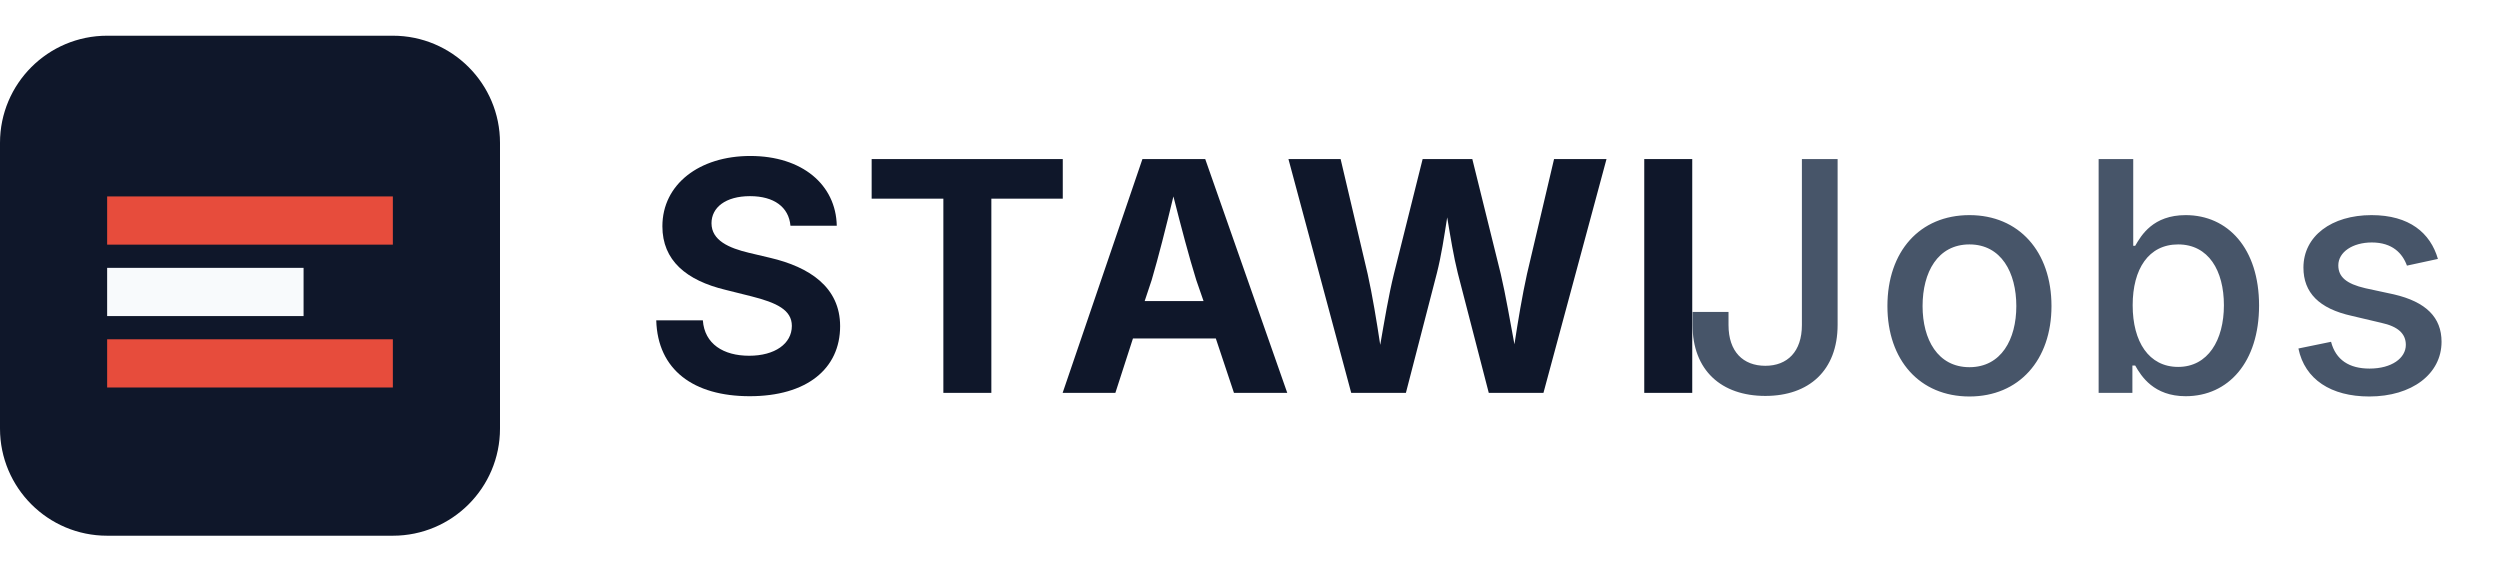
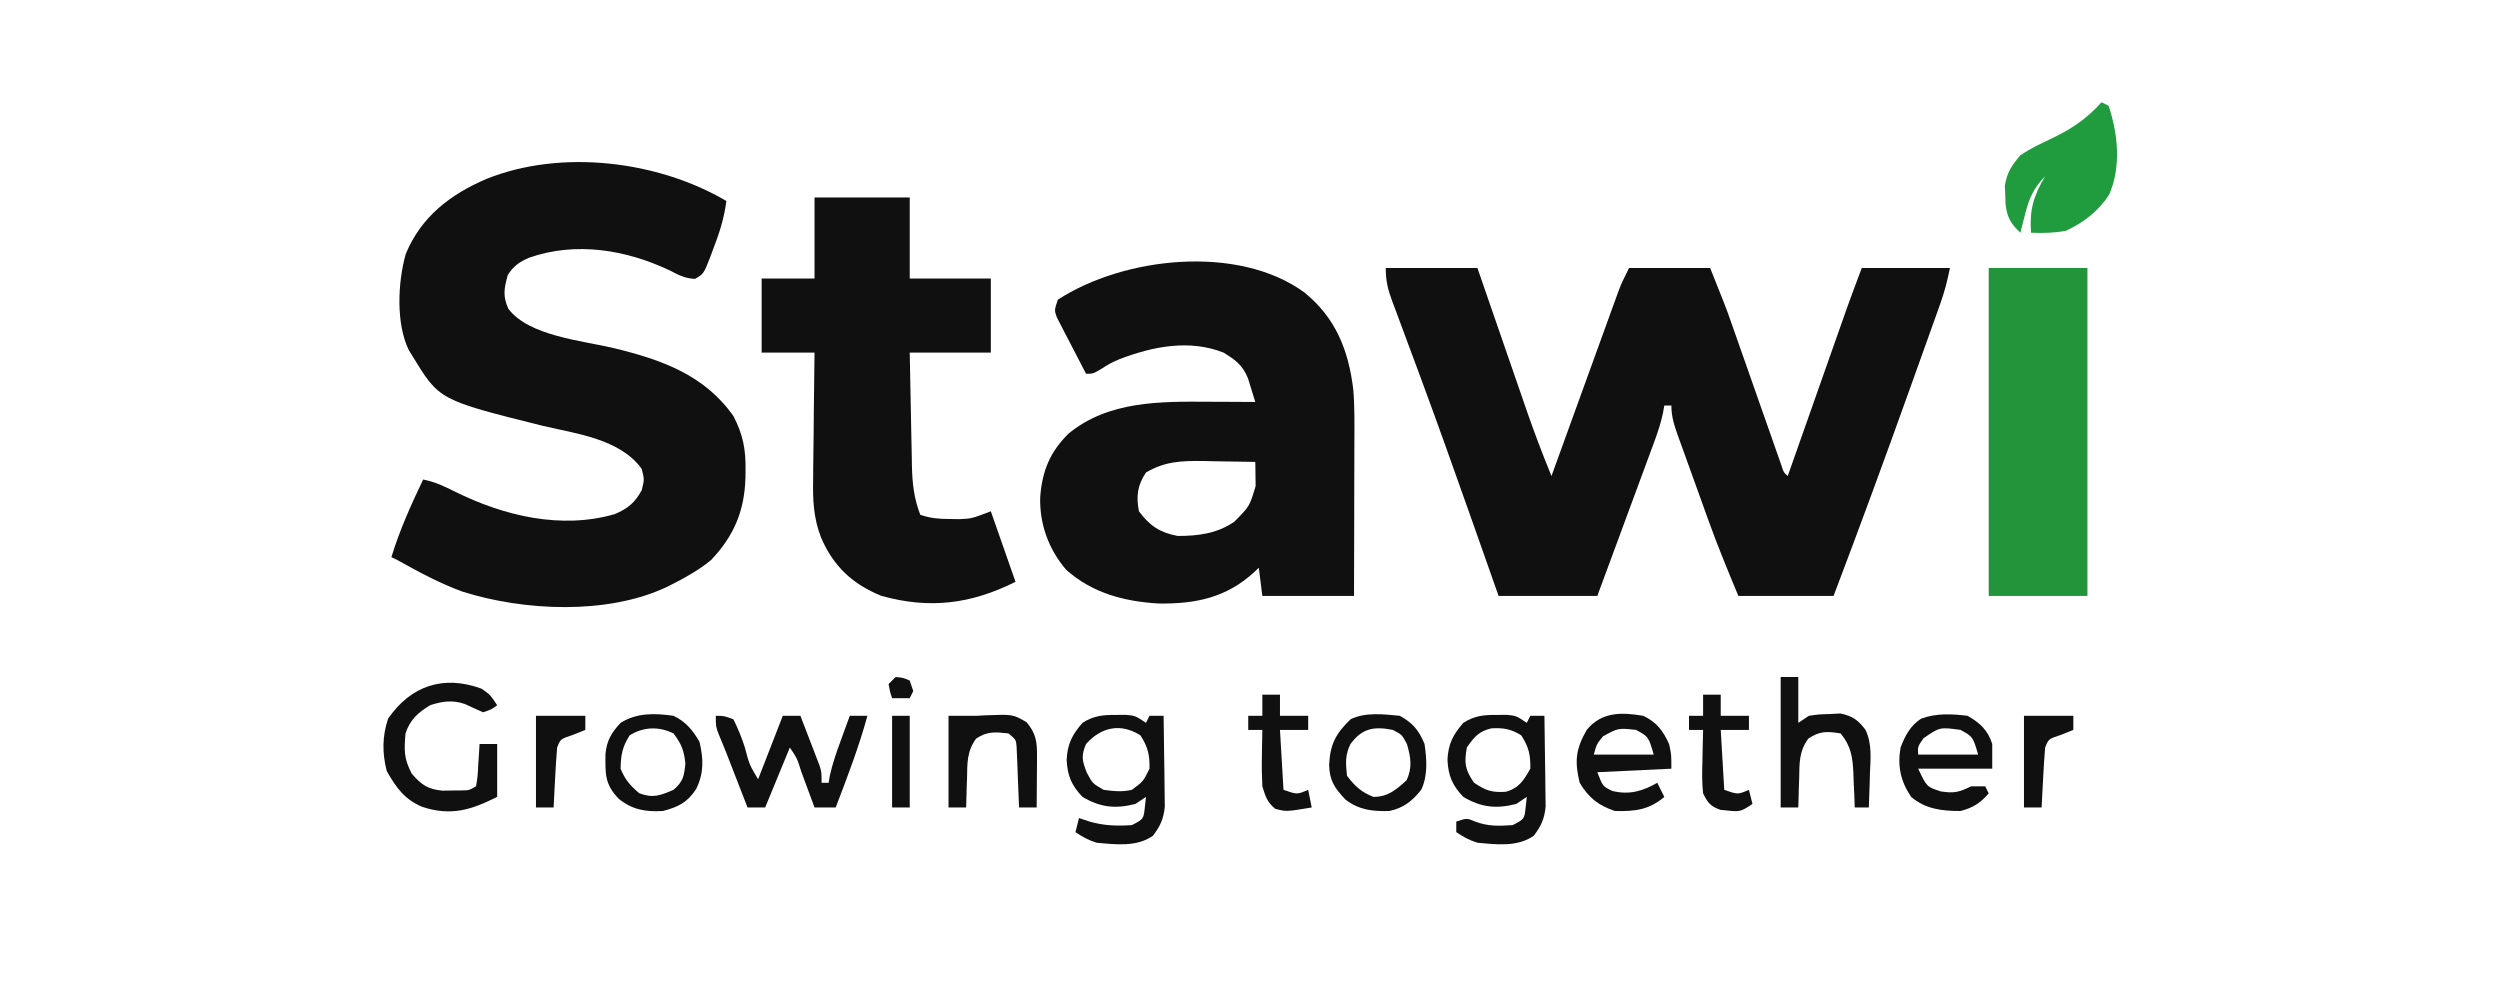
- <svg xmlns="http://www.w3.org/2000/svg" viewBox="0 0 140 32" role="img" aria-label="Stawi Jobs">
-   <rect x="0" y="2" width="28" height="28" rx="6" fill="#0f172a" />
-   <path d="M6 11h16v2.7H6z" fill="#e74c3c" />
-   <path d="M6 15h11v2.7H6z" fill="#f8fafc" />
-   <path d="M6 19h16v2.7H6z" fill="#e74c3c" />
-   <text x="36" y="22" font-family="Inter, system-ui, sans-serif" font-size="18" font-weight="700" fill="#0f172a" letter-spacing="0.5">STAWI</text>
-   <text x="94" y="22" font-family="Inter, system-ui, sans-serif" font-size="18" font-weight="500" fill="#475569" letter-spacing="0.5">Jobs</text>
+ <svg xmlns="http://www.w3.org/2000/svg" version="1.1" width="709" height="284">
+   <path d="M0 0 C8.58 0 17.16 0 26 0 C27.181 3.421 28.362 6.842 29.578 10.367 C30.733 13.707 31.888 17.046 33.043 20.386 C33.842 22.694 34.639 25.002 35.435 27.311 C36.585 30.643 37.737 33.974 38.891 37.305 C39.242 38.325 39.593 39.345 39.955 40.396 C42.132 46.672 44.473 52.856 47 59 C47.246 58.32 47.492 57.64 47.746 56.939 C50.068 50.523 52.392 44.108 54.719 37.694 C55.916 34.397 57.111 31.099 58.304 27.8 C59.677 24.007 61.053 20.214 62.43 16.422 C62.857 15.239 63.284 14.057 63.724 12.839 C64.324 11.188 64.324 11.188 64.937 9.503 C65.463 8.051 65.463 8.051 66 6.569 C67 4 67 4 69 0 C76.59 0 84.18 0 92 0 C96.499 11.246 96.499 11.246 97.999 15.526 C98.336 16.483 98.672 17.44 99.019 18.426 C99.368 19.421 99.716 20.416 100.074 21.441 C100.831 23.592 101.589 25.742 102.346 27.893 C103.525 31.25 104.703 34.608 105.881 37.966 C107.026 41.23 108.175 44.492 109.324 47.754 C109.678 48.767 110.033 49.781 110.397 50.825 C110.725 51.753 111.052 52.682 111.389 53.639 C111.677 54.459 111.965 55.28 112.261 56.125 C112.849 57.982 112.849 57.982 114 59 C114.328 58.068 114.328 58.068 114.663 57.118 C116.95 50.628 119.237 44.139 121.526 37.65 C122.378 35.231 123.231 32.812 124.083 30.393 C125.311 26.908 126.54 23.423 127.77 19.938 C128.148 18.863 128.526 17.789 128.916 16.682 C129.276 15.662 129.636 14.641 130.007 13.59 C130.477 12.257 130.477 12.257 130.956 10.898 C132.269 7.253 133.639 3.628 135 0 C143.25 0 151.5 0 160 0 C159.268 3.662 158.48 6.731 157.241 10.2 C156.879 11.219 156.517 12.237 156.144 13.287 C155.553 14.933 155.553 14.933 154.949 16.613 C154.539 17.764 154.128 18.915 153.705 20.101 C152.598 23.201 151.487 26.299 150.375 29.397 C149.688 31.31 149.003 33.223 148.319 35.136 C141.391 54.494 134.303 73.781 127 93 C118.09 93 109.18 93 100 93 C97.006 85.814 94.072 78.714 91.449 71.402 C91.146 70.561 90.842 69.719 90.529 68.852 C89.898 67.101 89.269 65.349 88.641 63.597 C87.677 60.91 86.705 58.225 85.732 55.541 C85.117 53.828 84.501 52.115 83.887 50.402 C83.451 49.202 83.451 49.202 83.006 47.978 C81.899 44.868 81 42.328 81 39 C80.34 39 79.68 39 79 39 C78.807 40.081 78.807 40.081 78.61 41.183 C78.014 43.933 77.209 46.428 76.234 49.066 C75.694 50.537 75.694 50.537 75.142 52.037 C74.754 53.083 74.365 54.129 73.965 55.207 C73.368 56.828 73.368 56.828 72.758 58.481 C71.488 61.926 70.213 65.369 68.938 68.812 C68.075 71.15 67.212 73.488 66.35 75.826 C64.238 81.552 62.119 87.276 60 93 C50.76 93 41.52 93 32 93 C30.947 90.011 29.894 87.021 28.809 83.941 C27.353 79.815 25.895 75.689 24.438 71.562 C23.87 69.955 23.87 69.955 23.291 68.315 C19.104 56.46 14.886 44.619 10.531 32.824 C10.182 31.878 9.833 30.932 9.474 29.957 C7.816 25.467 6.15 20.981 4.472 16.498 C3.876 14.89 3.28 13.281 2.684 11.672 C2.409 10.948 2.135 10.224 1.853 9.478 C0.594 6.065 0 3.693 0 0 Z " fill="#101010" transform="translate(393,76)" />
+   <path d="M0 0 C-0.636 4.93 -2.007 9.219 -3.812 13.812 C-4.061 14.492 -4.309 15.172 -4.564 15.873 C-6.449 20.682 -6.449 20.682 -8.891 22.09 C-11.698 21.97 -13.449 21.052 -15.938 19.75 C-28.391 13.813 -42.697 11.44 -55.969 16.094 C-58.765 17.341 -60.34 18.401 -62 21 C-63.031 24.782 -63.473 26.963 -61.828 30.57 C-55.978 38.345 -40.721 39.608 -31.76 41.765 C-18.4 45.035 -6.234 49.296 2 61 C4.733 66.275 5.522 70.499 5.438 76.312 C5.428 77.06 5.419 77.808 5.41 78.578 C5.118 87.93 2.145 94.991 -4.336 101.824 C-7.645 104.527 -11.076 106.503 -14.875 108.438 C-15.522 108.768 -16.17 109.098 -16.837 109.438 C-33.663 117.417 -57.436 116.308 -74.903 110.767 C-81.227 108.454 -87.131 105.271 -93 102 C-93.66 101.67 -94.32 101.34 -95 101 C-92.661 93.332 -89.452 86.229 -86 79 C-82.715 79.606 -79.952 80.941 -76.977 82.426 C-63.181 89.267 -46.951 93.213 -31.688 88.812 C-28.042 87.301 -25.897 85.547 -24 82 C-23.25 79 -23.25 79 -24 76 C-30.089 67.476 -42.578 66.006 -52.125 63.75 C-81.448 56.439 -81.448 56.439 -89 44 C-89.353 43.433 -89.706 42.866 -90.07 42.281 C-93.745 34.733 -93.182 22.982 -90.938 15.062 C-86.599 4.489 -78.303 -1.868 -68.062 -6.25 C-46.84 -14.784 -19.435 -11.432 0 0 Z " fill="#101010" transform="translate(206,57)" />
+   <path d="M0 0 C8.812 7.179 12.465 16.358 13.799 27.537 C14.219 32.692 14.12 37.863 14.098 43.031 C14.096 44.263 14.095 45.495 14.093 46.764 C14.088 50.676 14.075 54.588 14.062 58.5 C14.057 61.161 14.053 63.823 14.049 66.484 C14.039 72.99 14.019 79.495 14 86 C5.42 86 -3.16 86 -12 86 C-12.495 82.04 -12.495 82.04 -13 78 C-13.412 78.398 -13.825 78.797 -14.25 79.207 C-22.195 86.496 -30.875 88.316 -41.543 88.152 C-51.251 87.55 -60.205 85.203 -67.617 78.602 C-72.614 72.814 -75.208 65.603 -75 58 C-74.448 50.624 -72.271 45.247 -67 40 C-55.655 30.652 -40.932 30.842 -27 30.938 C-25.122 30.944 -25.122 30.944 -23.207 30.951 C-20.138 30.963 -17.069 30.979 -14 31 C-14.436 29.558 -14.883 28.12 -15.336 26.684 C-15.584 25.882 -15.832 25.081 -16.087 24.256 C-17.577 20.573 -19.655 19.044 -23 17 C-32.72 13.162 -43.086 15.25 -52.527 18.867 C-55.089 19.983 -55.089 19.983 -57.691 21.633 C-60 23 -60 23 -62 23 C-63.537 20.071 -65.052 17.13 -66.562 14.188 C-67.219 12.937 -67.219 12.937 -67.889 11.662 C-68.298 10.86 -68.707 10.057 -69.129 9.23 C-69.511 8.492 -69.893 7.754 -70.287 6.993 C-71 5 -71 5 -70 2 C-51.35 -10.159 -18.773 -13.799 0 0 Z M-45 51 C-47.456 54.684 -47.81 57.723 -47 62 C-43.95 66.126 -41.025 68.052 -36 69 C-30.132 68.99 -24.953 68.34 -20 65 C-15.605 60.585 -15.605 60.585 -13.902 54.836 C-13.914 54.024 -13.926 53.212 -13.938 52.375 C-13.947 51.558 -13.956 50.74 -13.965 49.898 C-13.976 49.272 -13.988 48.645 -14 48 C-17.854 47.912 -21.708 47.859 -25.562 47.812 C-26.649 47.787 -27.735 47.762 -28.854 47.736 C-35.011 47.68 -39.636 47.843 -45 51 Z " fill="#101010" transform="translate(370,83)" />
+   <path d="M0 0 C8.91 0 17.82 0 27 0 C27 7.59 27 15.18 27 23 C34.59 23 42.18 23 50 23 C50 29.93 50 36.86 50 44 C42.41 44 34.82 44 27 44 C27.097 49.426 27.2 54.852 27.317 60.278 C27.356 62.122 27.39 63.966 27.422 65.809 C27.468 68.468 27.526 71.127 27.586 73.785 C27.603 75.011 27.603 75.011 27.621 76.261 C27.746 81.163 28.213 85.406 30 90 C33.019 91.006 35.153 91.166 38.312 91.188 C39.699 91.209 39.699 91.209 41.113 91.23 C44.593 91.069 44.593 91.069 50 89 C52.31 95.6 54.62 102.2 57 109 C44.385 115.308 32.702 116.796 19 113 C10.786 109.699 5.355 104.597 1.856 96.465 C-0.327 90.814 -0.518 85.744 -0.391 79.742 C-0.385 78.713 -0.379 77.684 -0.373 76.624 C-0.351 73.374 -0.301 70.125 -0.25 66.875 C-0.23 64.656 -0.212 62.438 -0.195 60.219 C-0.151 54.812 -0.083 49.406 0 44 C-4.95 44 -9.9 44 -15 44 C-15 37.07 -15 30.14 -15 23 C-10.05 23 -5.1 23 0 23 C0 15.41 0 7.82 0 0 Z " fill="#101010" transform="translate(231,56)" />
+   <path d="M0 0 C9.24 0 18.48 0 28 0 C28 30.69 28 61.38 28 93 C18.76 93 9.52 93 0 93 C0 62.31 0 31.62 0 0 Z " fill="#22953B" transform="translate(564,76)" />
+   <path d="M0 0 C0.66 0.33 1.32 0.66 2 1 C4.668 9.005 5.617 18.222 2.176 26.148 C-0.806 30.844 -5.079 34.098 -10.062 36.438 C-13.434 37.083 -16.575 37.137 -20 37 C-20.465 30.497 -19.326 26.583 -16 21 C-19.241 24.241 -20.582 27.33 -21.688 31.75 C-21.939 32.735 -22.19 33.72 -22.449 34.734 C-22.722 35.856 -22.722 35.856 -23 37 C-25.779 34.463 -26.837 32.555 -27.238 28.73 C-27.263 27.891 -27.287 27.052 -27.312 26.188 C-27.35 25.356 -27.387 24.525 -27.426 23.668 C-26.818 19.86 -25.495 17.946 -23 15 C-20.337 13.218 -17.522 11.859 -14.625 10.5 C-8.677 7.681 -4.443 4.908 0 0 Z " fill="#209C3F" transform="translate(596,29)" />
+   <path d="M0 0 C0.95 -0.005 1.9 -0.01 2.879 -0.016 C5.438 0.25 5.438 0.25 8.438 2.25 C8.768 1.59 9.098 0.93 9.438 0.25 C10.758 0.25 12.078 0.25 13.438 0.25 C13.512 4.288 13.566 8.327 13.602 12.365 C13.617 13.738 13.638 15.11 13.664 16.483 C13.7 18.461 13.716 20.439 13.73 22.418 C13.746 23.607 13.762 24.795 13.778 26.02 C13.404 29.566 12.543 31.407 10.438 34.25 C5.833 37.52 -0.183 36.745 -5.562 36.25 C-7.932 35.494 -9.478 34.639 -11.562 33.25 C-11.562 32.26 -11.562 31.27 -11.562 30.25 C-8.562 29.25 -8.562 29.25 -6.375 30.188 C-2.518 31.644 0.315 31.516 4.438 31.25 C7.752 29.541 7.752 29.541 8.125 26.125 C8.228 25.176 8.331 24.227 8.438 23.25 C7.447 23.91 6.457 24.57 5.438 25.25 C-0.279 26.707 -4.533 26.228 -9.562 23.25 C-12.734 19.92 -13.82 17.253 -14.062 12.75 C-13.853 8.305 -12.533 5.633 -9.562 2.25 C-6.354 0.202 -3.77 -0.021 0 0 Z M-8.562 9.25 C-9.35 13.662 -9.092 15.472 -6.562 19.188 C-3.247 21.467 -1.453 22.067 2.496 21.797 C6.256 20.738 7.591 18.525 9.438 15.25 C9.506 11.296 9.004 9.134 6.875 5.812 C4.036 3.992 1.777 3.616 -1.59 3.805 C-5.134 4.605 -6.567 6.319 -8.562 9.25 Z " fill="#101010" transform="translate(424.5625,202.75)" />
+   <path d="M0 0 C0.95 -0.005 1.9 -0.01 2.879 -0.016 C5.438 0.25 5.438 0.25 8.438 2.25 C8.768 1.59 9.098 0.93 9.438 0.25 C10.758 0.25 12.078 0.25 13.438 0.25 C13.512 4.288 13.566 8.327 13.602 12.365 C13.617 13.738 13.638 15.11 13.664 16.483 C13.7 18.461 13.716 20.439 13.73 22.418 C13.746 23.607 13.762 24.795 13.778 26.02 C13.404 29.566 12.543 31.407 10.438 34.25 C5.833 37.52 -0.183 36.745 -5.562 36.25 C-7.932 35.494 -9.478 34.639 -11.562 33.25 C-11.232 31.93 -10.902 30.61 -10.562 29.25 C-9.572 29.58 -8.582 29.91 -7.562 30.25 C-3.425 31.427 0.143 31.536 4.438 31.25 C7.752 29.541 7.752 29.541 8.125 26.125 C8.228 25.176 8.331 24.227 8.438 23.25 C7.447 23.91 6.457 24.57 5.438 25.25 C-0.279 26.707 -4.533 26.228 -9.562 23.25 C-12.734 19.92 -13.82 17.253 -14.062 12.75 C-13.853 8.305 -12.533 5.633 -9.562 2.25 C-6.354 0.202 -3.77 -0.021 0 0 Z M-8.562 8.25 C-10.005 11.676 -9.68 12.95 -8.312 16.438 C-6.704 19.454 -6.704 19.454 -3.562 21.25 C-0.466 21.65 1.477 21.9 4.438 21.25 C7.678 18.845 7.678 18.845 9.438 15.25 C9.506 11.296 9.004 9.134 6.875 5.812 C1.26 2.213 -4.287 3.456 -8.562 8.25 Z " fill="#101010" transform="translate(316.5625,202.75)" />
+   <path d="M0 0 C2.297 0 2.297 0 5 1 C6.352 3.727 7.334 6.133 8.25 9 C9.532 13.87 9.532 13.87 12 18 C14.31 12.06 16.62 6.12 19 0 C20.65 0 22.3 0 24 0 C25.006 2.602 26.005 5.206 27 7.812 C27.429 8.919 27.429 8.919 27.867 10.049 C28.138 10.761 28.409 11.473 28.688 12.207 C28.939 12.862 29.19 13.516 29.449 14.191 C30 16 30 16 30 19 C30.66 19 31.32 19 32 19 C32.112 18.326 32.224 17.652 32.34 16.957 C33.129 13.421 34.315 10.081 35.562 6.688 C35.913 5.72 35.913 5.72 36.271 4.732 C36.844 3.154 37.422 1.577 38 0 C39.65 0 41.3 0 43 0 C40.567 8.878 37.292 17.414 34 26 C32.02 26 30.04 26 28 26 C27.578 24.857 27.157 23.713 26.723 22.535 C26.169 21.044 25.616 19.553 25.062 18.062 C24.646 16.93 24.646 16.93 24.221 15.775 C23.082 12.112 23.082 12.112 21 9 C18.69 14.61 16.38 20.22 14 26 C12.35 26 10.7 26 9 26 C8.798 25.481 8.597 24.962 8.389 24.427 C7.468 22.055 6.547 19.684 5.625 17.312 C5.149 16.088 5.149 16.088 4.664 14.838 C4.355 14.042 4.045 13.246 3.727 12.426 C3.278 11.269 3.278 11.269 2.821 10.088 C2.164 8.417 1.474 6.759 0.773 5.105 C0 3 0 3 0 0 Z " fill="#101010" transform="translate(203,203)" />
+   <path d="M0 0 C2.438 1.688 2.438 1.688 4.438 4.688 C2.875 5.875 2.875 5.875 0.438 6.688 C-1.262 5.936 -2.96 5.18 -4.637 4.379 C-8.077 3.144 -11.14 3.537 -14.562 4.688 C-18.021 6.769 -20.256 8.768 -21.562 12.688 C-21.956 17.483 -22.045 19.757 -19.812 24.062 C-17.084 27.246 -15.252 28.532 -11.055 28.918 C-9.759 28.897 -9.759 28.897 -8.438 28.875 C-7.569 28.869 -6.7 28.862 -5.805 28.855 C-3.526 28.827 -3.526 28.827 -1.562 27.688 C-1.094 24.872 -1.094 24.872 -0.938 21.625 C-0.863 20.52 -0.788 19.416 -0.711 18.277 C-0.662 17.423 -0.613 16.568 -0.562 15.688 C1.087 15.688 2.737 15.688 4.438 15.688 C4.438 20.637 4.438 25.587 4.438 30.688 C-2.93 34.371 -8.558 36.17 -16.688 33.562 C-21.783 31.469 -24.175 28.131 -26.875 23.375 C-28.19 18.235 -28.18 13.541 -26.5 8.5 C-20.078 -0.823 -10.816 -3.985 0 0 Z " fill="#101010" transform="translate(136.5625,195.3125)" />
+   <path d="M0 0 C3.535 2.02 5.769 4.084 7 8 C7 10.31 7 12.62 7 15 C0.07 15 -6.86 15 -14 15 C-11.58 20.143 -11.58 20.143 -7.625 21.438 C-3.748 22.039 -2.429 21.668 1 20 C2.32 20 3.64 20 5 20 C5.33 20.66 5.66 21.32 6 22 C3.606 24.772 1.555 26.073 -2 27 C-7.207 27.009 -11.931 26.471 -16 23 C-18.99 18.567 -19.923 14.262 -19 9 C-17.738 5.693 -16.245 2.81 -13.199 0.828 C-8.933 -0.778 -4.476 -0.545 0 0 Z M-12.5 6.375 C-14.165 8.786 -14.165 8.786 -14 11 C-8.39 11 -2.78 11 3 11 C1.524 5.94 1.524 5.94 -2 4 C-7.885 3.19 -7.885 3.19 -12.5 6.375 Z " fill="#101010" transform="translate(558,203)" />
+   <path d="M0 0 C3.798 1.764 5.658 4.238 7.375 8.062 C8 11 8 11 8 15 C-2.395 15.495 -2.395 15.495 -13 16 C-11.45 20.013 -11.45 20.013 -8.75 21.312 C-4.02 22.495 -0.159 21.399 4 19 C4.66 20.32 5.32 21.64 6 23 C1.655 26.704 -2.402 27.142 -8 27 C-12.712 25.429 -15.443 23.261 -18 19 C-19.456 12.982 -19.184 9.519 -16 4 C-11.778 -1.146 -6.189 -1.044 0 0 Z M-11.375 5.812 C-13.171 7.992 -13.171 7.992 -14 11 C-8.39 11 -2.78 11 3 11 C1.524 5.94 1.524 5.94 -2 4 C-7.06 3.446 -7.06 3.446 -11.375 5.812 Z " fill="#101010" transform="translate(466,203)" />
+   <path d="M0 0 C1.65 0 3.3 0 5 0 C5 4.29 5 8.58 5 13 C5.99 12.34 6.98 11.68 8 11 C10.742 10.594 10.742 10.594 13.875 10.5 C14.904 10.448 15.932 10.397 16.992 10.344 C20.381 11.083 22.013 12.232 24.08 15.03 C25.922 18.974 25.51 23.115 25.312 27.375 C25.29 28.302 25.267 29.229 25.244 30.184 C25.186 32.457 25.104 34.728 25 37 C23.68 37 22.36 37 21 37 C20.963 35.903 20.925 34.806 20.887 33.676 C20.821 32.221 20.755 30.767 20.688 29.312 C20.665 28.591 20.642 27.87 20.619 27.127 C20.397 22.703 19.935 19.538 17 16 C13.206 15.379 11.043 15.286 7.824 17.488 C5.186 21.12 5.33 24.362 5.25 28.75 C5.22 29.543 5.191 30.336 5.16 31.152 C5.09 33.101 5.043 35.051 5 37 C3.35 37 1.7 37 0 37 C0 24.79 0 12.58 0 0 Z " fill="#101010" transform="translate(505,192)" />
+   <path d="M0 0 C3.471 1.657 5.447 4.045 7.375 7.375 C8.529 12.222 8.655 16.238 6.438 20.75 C3.991 24.548 1.399 25.846 -3 27 C-7.872 27.272 -11.652 26.672 -15.5 23.562 C-19.55 19.411 -19.337 16.395 -19.285 10.77 C-18.89 6.933 -17.595 4.811 -15 2 C-10.342 -0.903 -5.308 -0.753 0 0 Z M-12.438 5.562 C-14.519 8.809 -14.932 11.152 -15 15 C-13.705 18.165 -12.331 19.715 -9.75 21.938 C-5.846 23.446 -3.787 22.613 0 21 C2.774 18.584 2.973 17.249 3.375 13.562 C2.981 9.823 2.263 7.96 0 5 C-4.138 2.931 -8.639 3.127 -12.438 5.562 Z " fill="#101010" transform="translate(191,203)" />
+   <path d="M0 0 C3.74 2.095 5.385 4.105 7 8 C7.625 12.356 7.988 16.931 6.055 20.98 C3.541 24.182 0.963 26.189 -3 27 C-7.714 27.14 -11.641 26.7 -15.438 23.75 C-18.532 20.429 -19.927 18.471 -20.062 13.895 C-19.747 8.01 -18.197 5.094 -14 1 C-9.824 -1.088 -4.548 -0.443 0 0 Z M-14 8 C-15.569 11.139 -15.352 13.539 -15 17 C-12.721 19.995 -10.995 21.602 -7.5 23 C-3.363 23 -1.102 20.992 1.875 18.312 C3.605 14.756 3.1 11.729 2 8 C0.603 5.353 0.603 5.353 -2 4 C-7.284 2.958 -10.677 3.481 -14 8 Z " fill="#101010" transform="translate(397,203)" />
+   <path d="M0 0 C2.667 0 5.333 0 8 0 C8.833 -0.046 9.665 -0.093 10.523 -0.141 C18.247 -0.437 18.247 -0.437 22.125 1.812 C24.824 4.961 25.125 7.449 25.098 11.449 C25.094 12.297 25.091 13.144 25.088 14.018 C25.08 14.899 25.071 15.78 25.062 16.688 C25.058 17.58 25.053 18.473 25.049 19.393 C25.037 21.595 25.021 23.798 25 26 C23.35 26 21.7 26 20 26 C19.98 25.435 19.96 24.87 19.94 24.288 C19.845 21.733 19.735 19.179 19.625 16.625 C19.594 15.736 19.563 14.846 19.531 13.93 C19.493 13.079 19.454 12.228 19.414 11.352 C19.367 10.173 19.367 10.173 19.319 8.971 C19.16 6.77 19.16 6.77 17 5 C13.303 4.589 10.959 4.35 7.82 6.477 C5.193 10.118 5.33 13.359 5.25 17.75 C5.22 18.543 5.191 19.336 5.16 20.152 C5.09 22.101 5.043 24.051 5 26 C3.35 26 1.7 26 0 26 C0 17.42 0 8.84 0 0 Z " fill="#101010" transform="translate(269,203)" />
+   <path d="M0 0 C1.65 0 3.3 0 5 0 C5 1.98 5 3.96 5 6 C7.64 6 10.28 6 13 6 C13 7.32 13 8.64 13 10 C10.36 10 7.72 10 5 10 C5.33 15.61 5.66 21.22 6 27 C9.859 28.345 9.859 28.345 13 27 C13.33 28.32 13.66 29.64 14 31 C10.881 33.079 10.463 33.282 7 32.875 C6.319 32.811 5.639 32.746 4.938 32.68 C2.066 31.672 1.37 30.74 0 28 C-0.356 24.906 -0.282 21.859 -0.188 18.75 C-0.174 17.91 -0.16 17.069 -0.146 16.203 C-0.111 14.135 -0.057 12.067 0 10 C-1.32 10 -2.64 10 -4 10 C-4 8.68 -4 7.36 -4 6 C-2.68 6 -1.36 6 0 6 C0 4.02 0 2.04 0 0 Z " fill="#101010" transform="translate(483,197)" />
+   <path d="M0 0 C1.65 0 3.3 0 5 0 C5 1.98 5 3.96 5 6 C7.64 6 10.28 6 13 6 C13 7.32 13 8.64 13 10 C10.36 10 7.72 10 5 10 C5.33 15.61 5.66 21.22 6 27 C9.859 28.345 9.859 28.345 13 27 C13.33 28.65 13.66 30.3 14 32 C6.776 33.204 6.776 33.204 3.625 32.375 C1.346 30.447 0.885 28.866 0 26 C-0.138 23.19 -0.19 20.49 -0.125 17.688 C-0.116 16.947 -0.107 16.206 -0.098 15.443 C-0.074 13.629 -0.038 11.814 0 10 C-1.32 10 -2.64 10 -4 10 C-4 8.68 -4 7.36 -4 6 C-2.68 6 -1.36 6 0 6 C0 4.02 0 2.04 0 0 Z " fill="#101010" transform="translate(358,197)" />
+   <path d="M0 0 C4.667 0 9.333 0 14 0 C14 1.32 14 2.64 14 4 C12.298 4.681 12.298 4.681 10.562 5.375 C6.953 6.571 6.953 6.571 6 9 C5.767 11.879 5.58 14.741 5.438 17.625 C5.373 18.828 5.373 18.828 5.307 20.055 C5.2 22.036 5.1 24.018 5 26 C3.35 26 1.7 26 0 26 C0 17.42 0 8.84 0 0 Z " fill="#101010" transform="translate(574,203)" />
+   <path d="M0 0 C4.667 0 9.333 0 14 0 C14 1.32 14 2.64 14 4 C12.298 4.681 12.298 4.681 10.562 5.375 C6.953 6.571 6.953 6.571 6 9 C5.767 11.879 5.58 14.741 5.438 17.625 C5.373 18.828 5.373 18.828 5.307 20.055 C5.2 22.036 5.1 24.018 5 26 C3.35 26 1.7 26 0 26 C0 17.42 0 8.84 0 0 Z " fill="#101010" transform="translate(152,203)" />
+   <path d="M0 0 C1.65 0 3.3 0 5 0 C5 8.58 5 17.16 5 26 C3.35 26 1.7 26 0 26 C0 17.42 0 8.84 0 0 Z " fill="#101010" transform="translate(253,203)" />
+   <path d="M0 0 C2.062 0.188 2.062 0.188 4 1 C4.33 1.99 4.66 2.98 5 4 C4.67 4.66 4.34 5.32 4 6 C2.35 6 0.7 6 -1 6 C-1.625 4.125 -1.625 4.125 -2 2 C-1.34 1.34 -0.68 0.68 0 0 Z " fill="#101010" transform="translate(254,192)" />
</svg>
